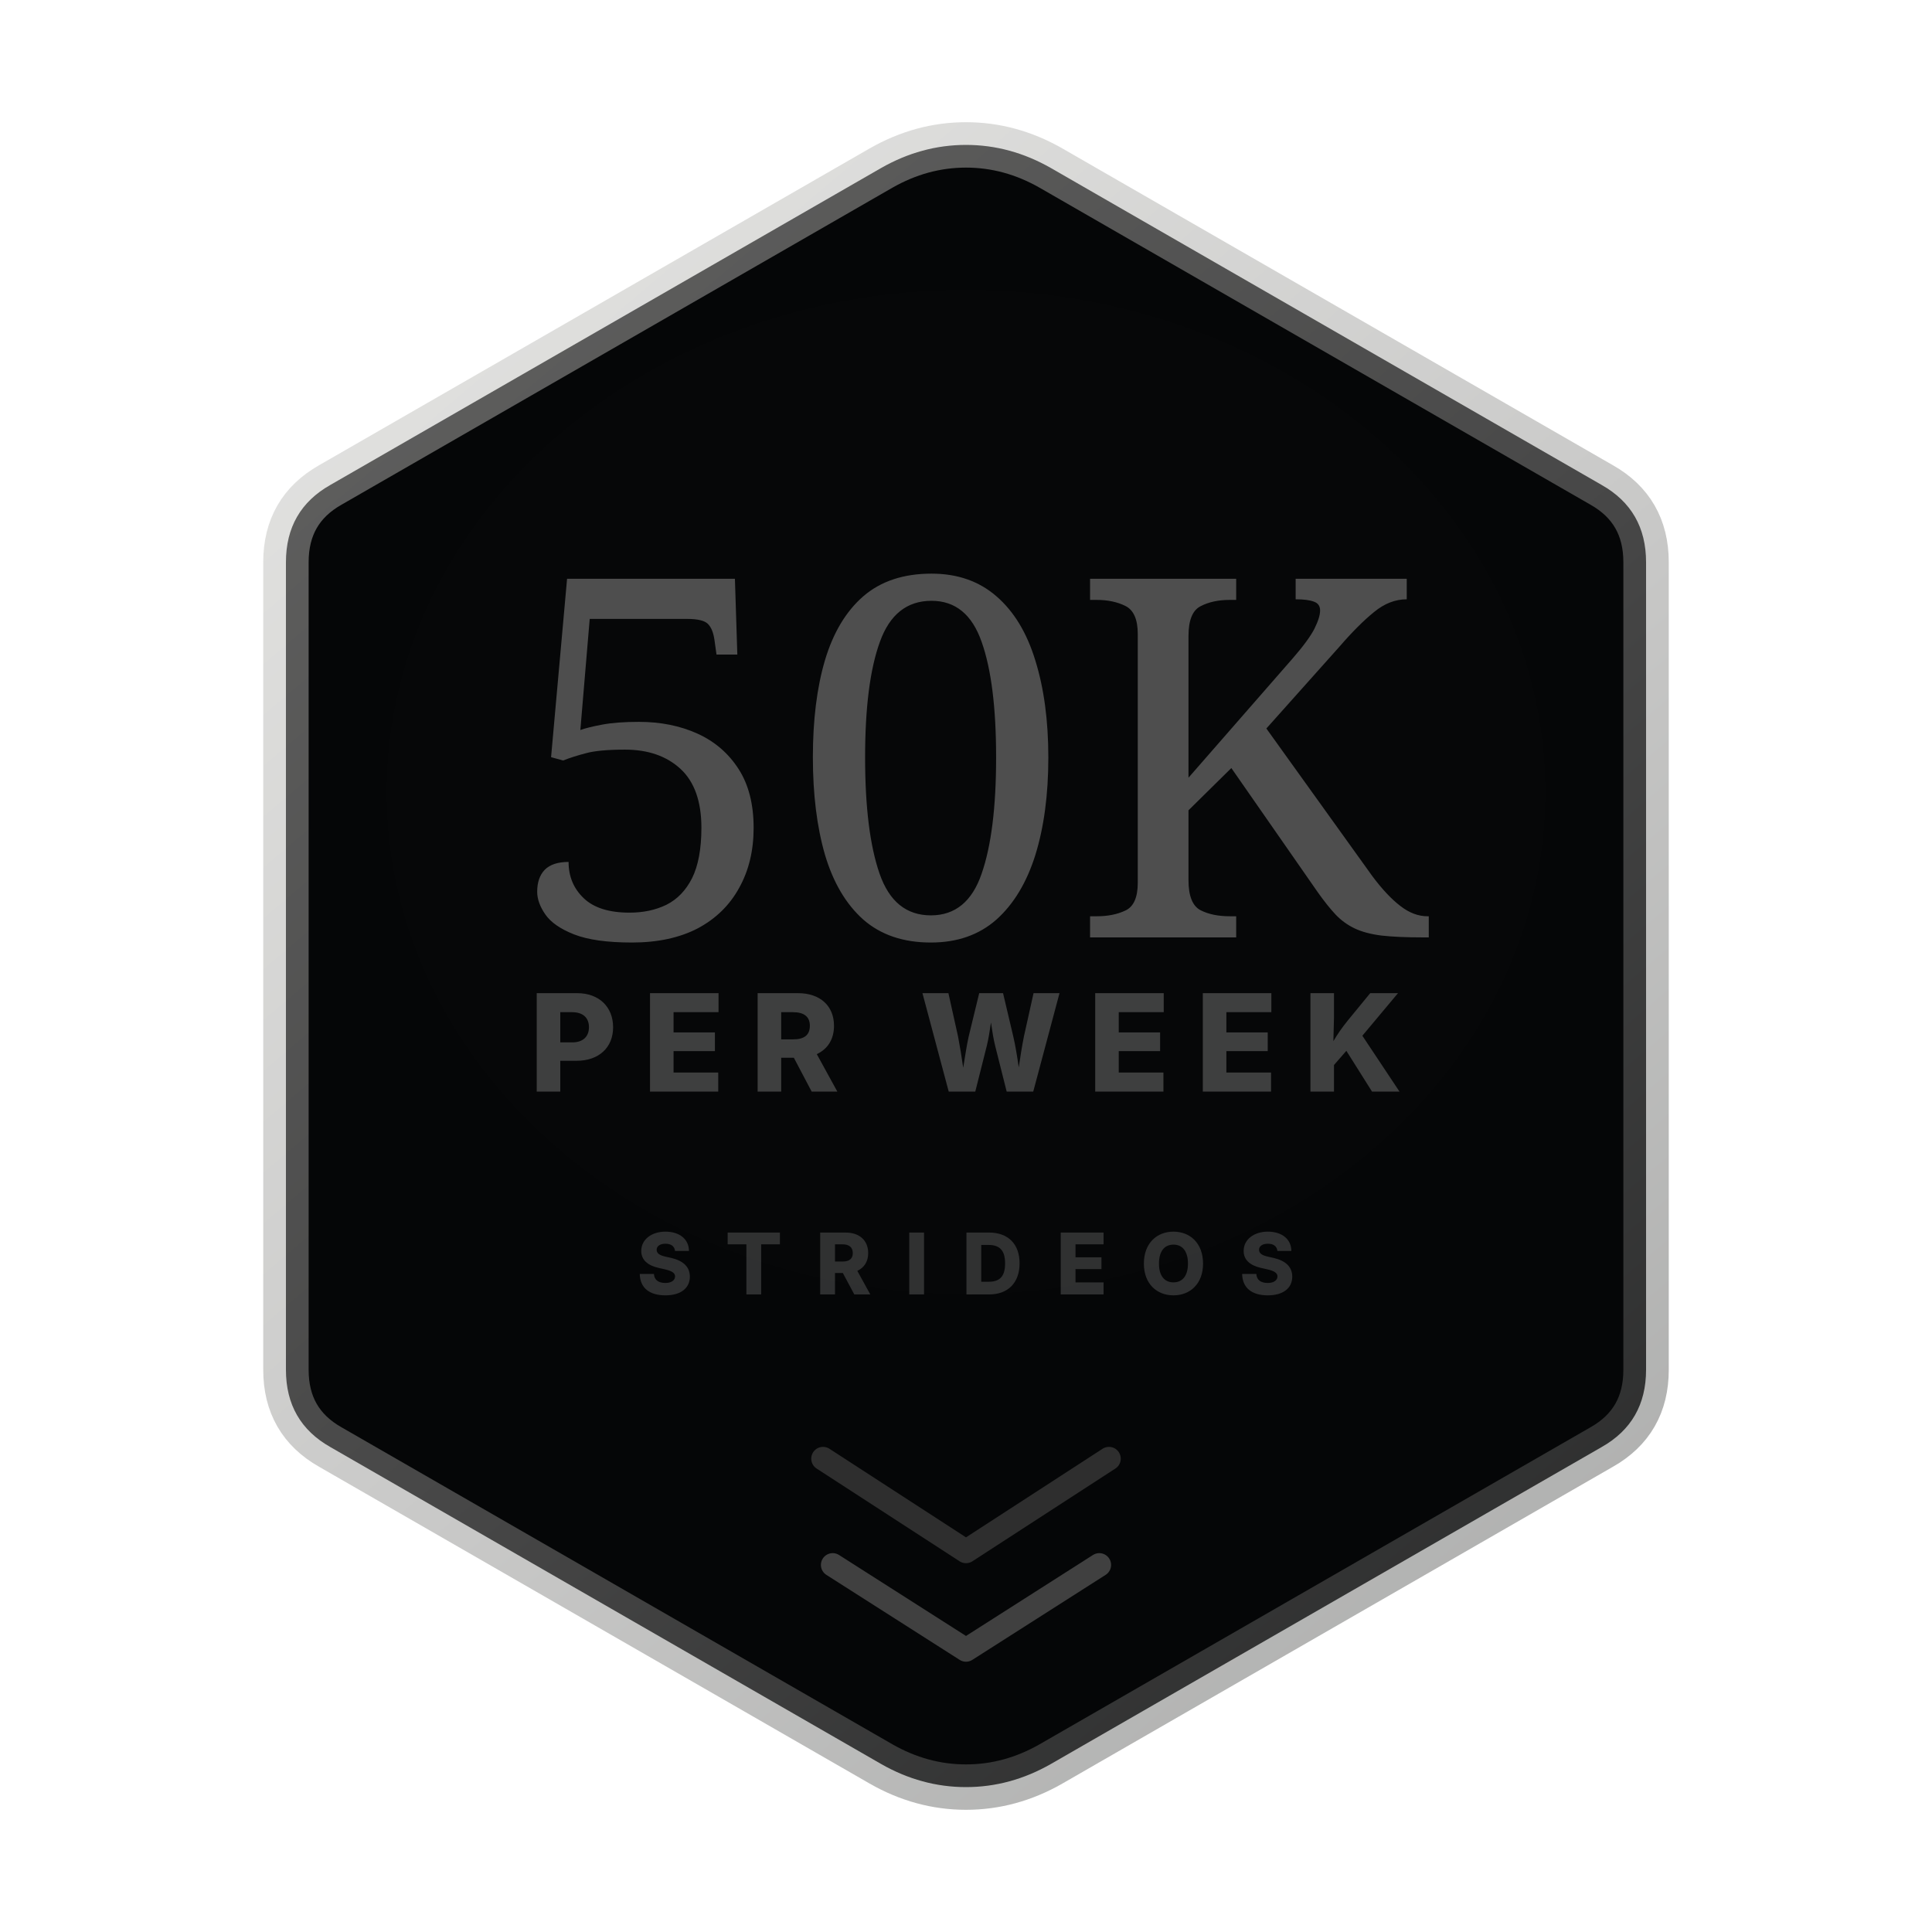
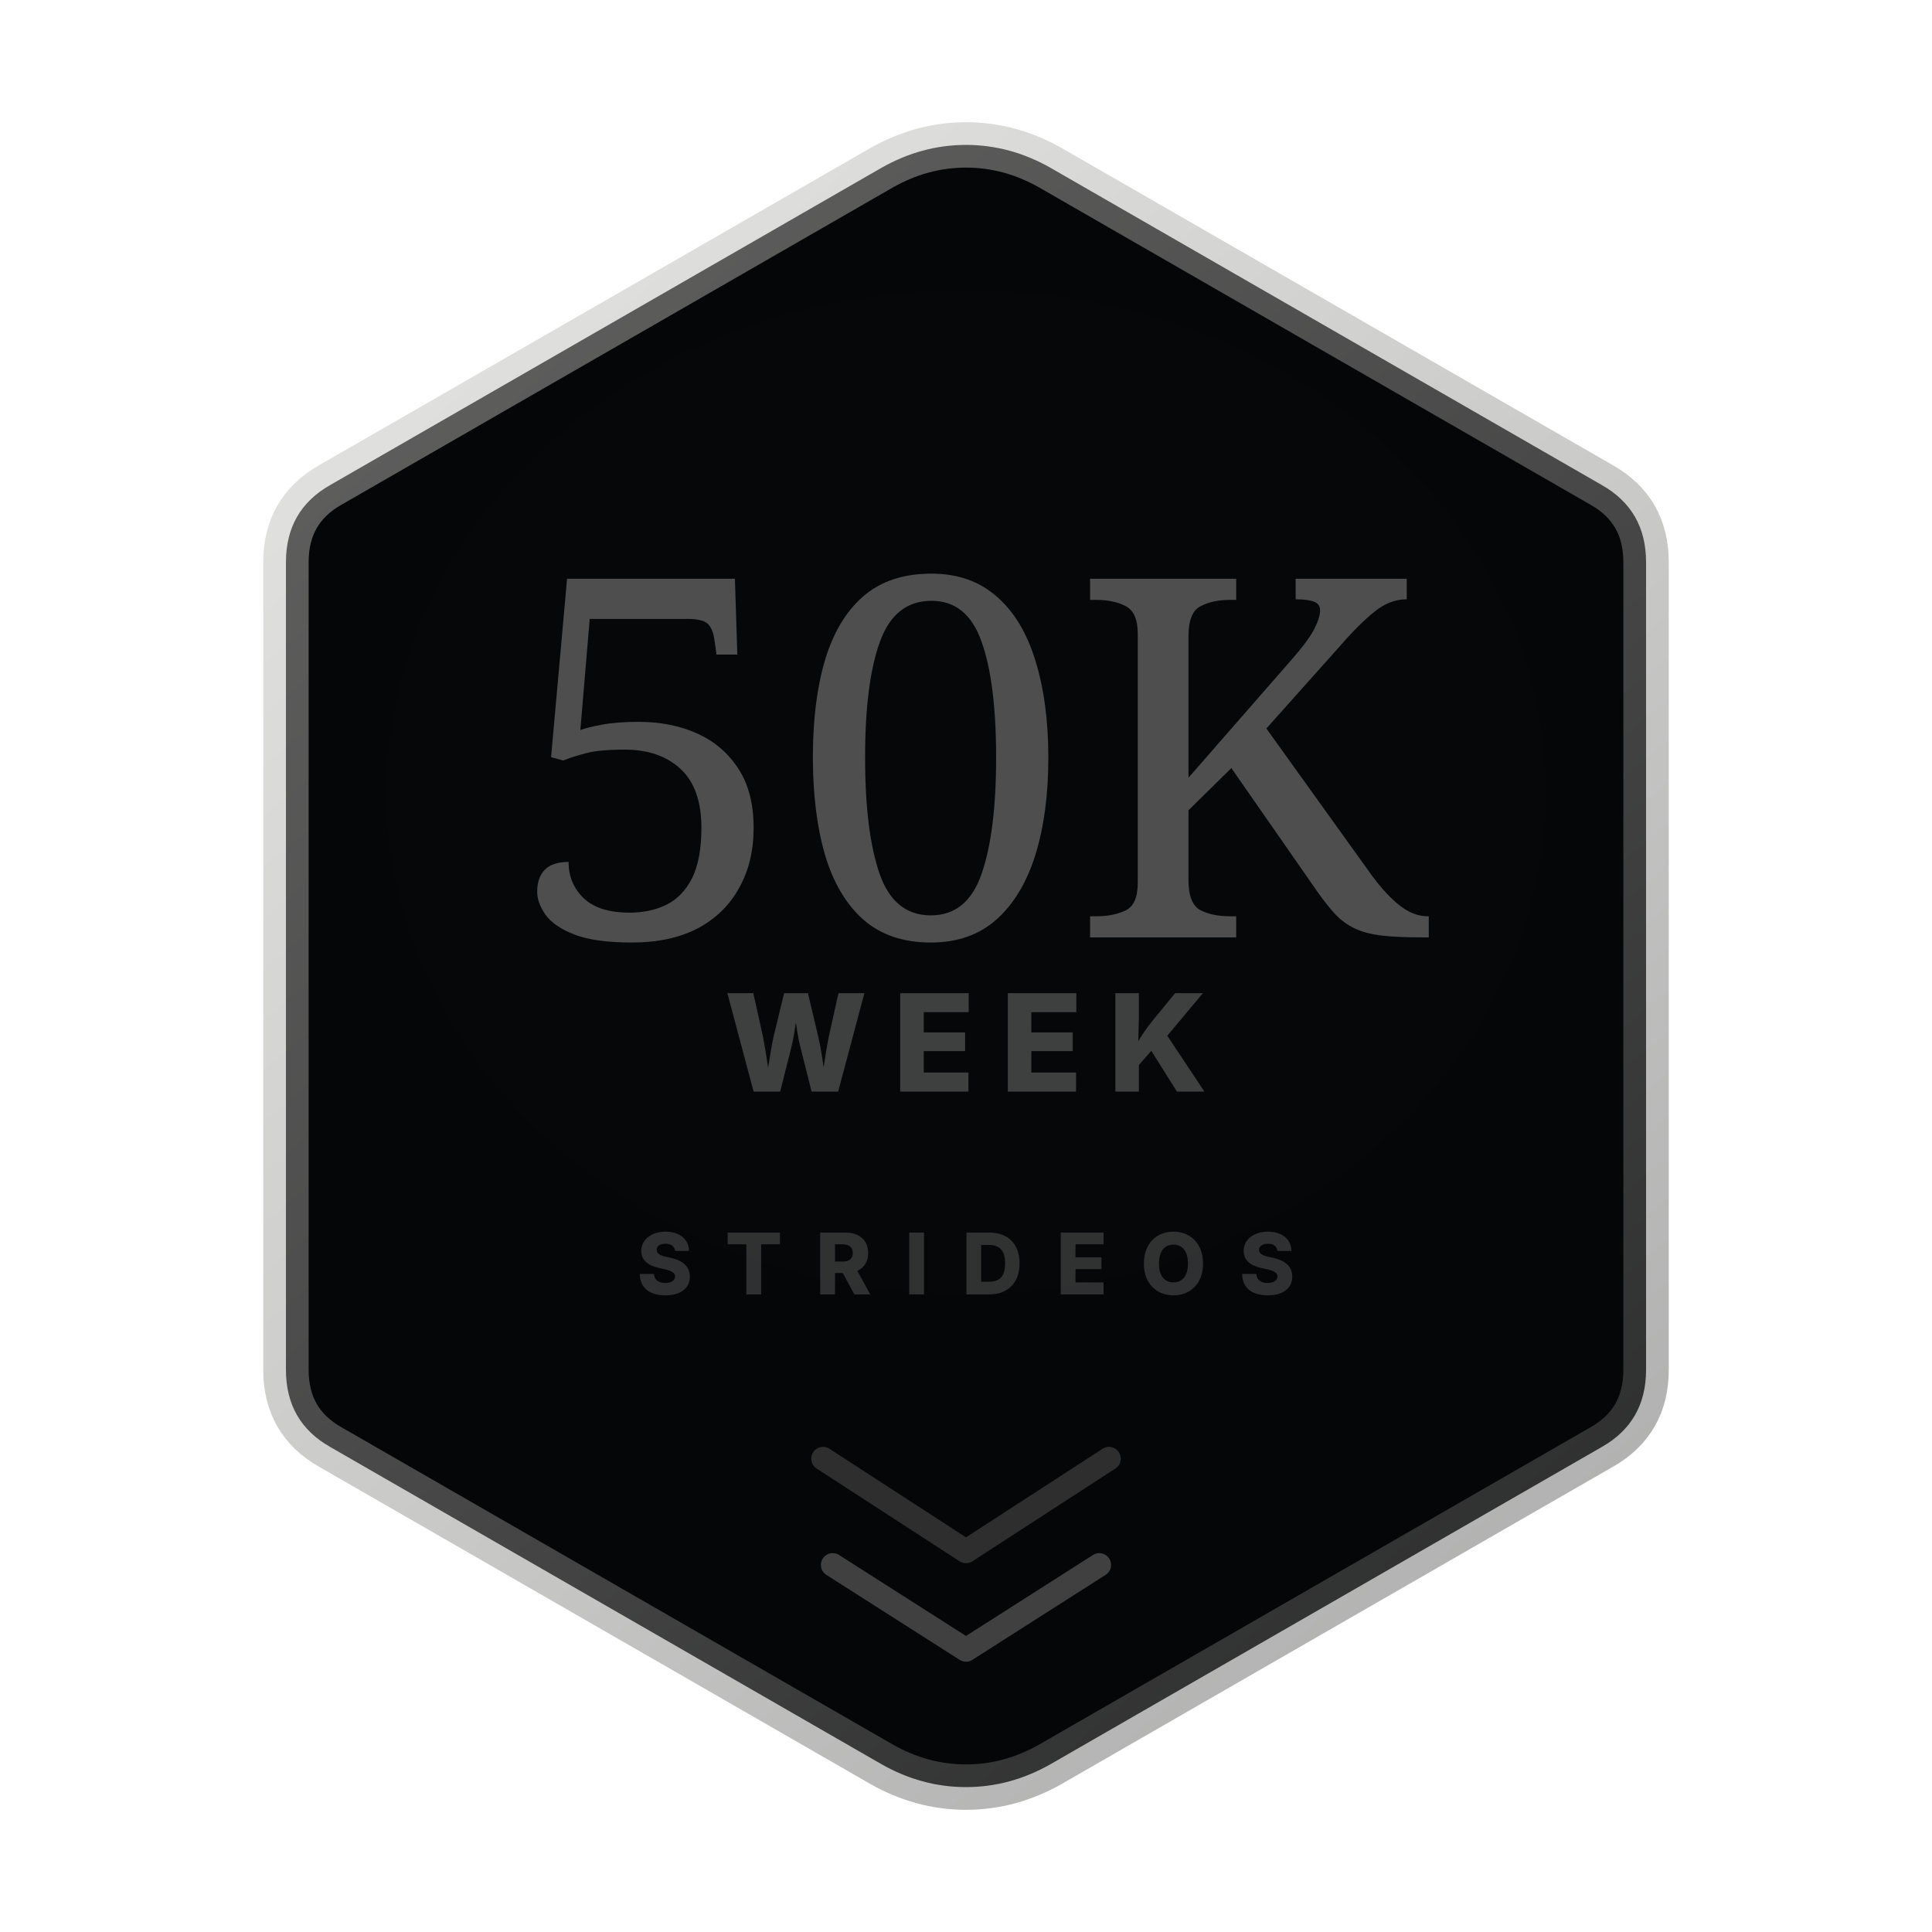
<svg xmlns="http://www.w3.org/2000/svg" width="100" height="100" viewBox="0 0 100 100" fill="none" role="img" aria-label="50 kilometer weekly distance achievement. Locked. 0 kilometers remaining this week.">
  <defs>
    <linearGradient id="weekly-distance-50k-locked-edge" x1="16" y1="10" x2="84" y2="90" gradientUnits="userSpaceOnUse">
      <stop offset="0" stop-color="#C8C8C4" />
      <stop offset="0.55" stop-color="#8C8C8A" />
      <stop offset="1" stop-color="#4E504E" />
    </linearGradient>
    <radialGradient id="weekly-distance-50k-locked-glow" cx="0" cy="0" r="1" gradientUnits="userSpaceOnUse" gradientTransform="translate(50 39) rotate(90) scale(34 38)">
      <stop offset="0" stop-color="#777A78" stop-opacity="0.14" />
      <stop offset="0.62" stop-color="#777A78" stop-opacity="0.12" />
      <stop offset="1" stop-color="#777A78" stop-opacity="0" />
    </radialGradient>
  </defs>
  <path d="M50 7.5 Q52.3 7.5 54.4 8.7 L82.9 25.1 Q85.2 26.4 85.2 29.1 L85.2 70.9 Q85.2 73.6 82.9 74.9 L54.4 91.3 Q52.3 92.5 50 92.5 Q47.7 92.5 45.6 91.3 L17.1 74.9 Q14.8 73.6 14.8 70.9 L14.8 29.1 Q14.8 26.4 17.1 25.1 L45.6 8.7 Q47.7 7.5 50 7.5 Z" fill="#050607" fill-opacity="1" stroke="url(#weekly-distance-50k-locked-edge)" stroke-width="2.35" stroke-linejoin="round" stroke-opacity="0.48" />
  <ellipse cx="50" cy="41" rx="30" ry="26" fill="url(#weekly-distance-50k-locked-glow)" opacity="0.08" />
  <text x="50" y="39.5" text-anchor="middle" dominant-baseline="middle" font-family="Didot, 'Bodoni 72', Georgia, serif" font-size="26" font-weight="400" fill="#8C8C8A" fill-opacity="0.54">50K</text>
-   <text x="50" y="56.5" text-anchor="middle" font-family="'Avenir Next', Inter, Arial, sans-serif" font-size="7" font-weight="800" letter-spacing="1.3" fill="#8C8C8A" fill-opacity="0.42">PER WEEK</text>
+   <text x="50" y="56.5" text-anchor="middle" font-family="'Avenir Next', Inter, Arial, sans-serif" font-size="7" font-weight="800" letter-spacing="1.3" fill="#8C8C8A" fill-opacity="0.42">WEEK</text>
  <text x="50" y="67" text-anchor="middle" font-family="'Avenir Next', Inter, Arial, sans-serif" font-size="4.4" font-weight="800" letter-spacing="1.7" fill="#8C8C8A" fill-opacity="0.32">STRIDEOS</text>
  <path d="M42.6 75.5 L50 80.3 L57.4 75.5" fill="none" stroke="#8C8C8A" stroke-width="1.22" stroke-linecap="round" stroke-linejoin="round" stroke-opacity="0.3" />
  <path d="M43.1 81 L50 85.4 L56.9 81" fill="none" stroke="#C8C8C4" stroke-width="1.22" stroke-linecap="round" stroke-linejoin="round" stroke-opacity="0.3" />
</svg>
